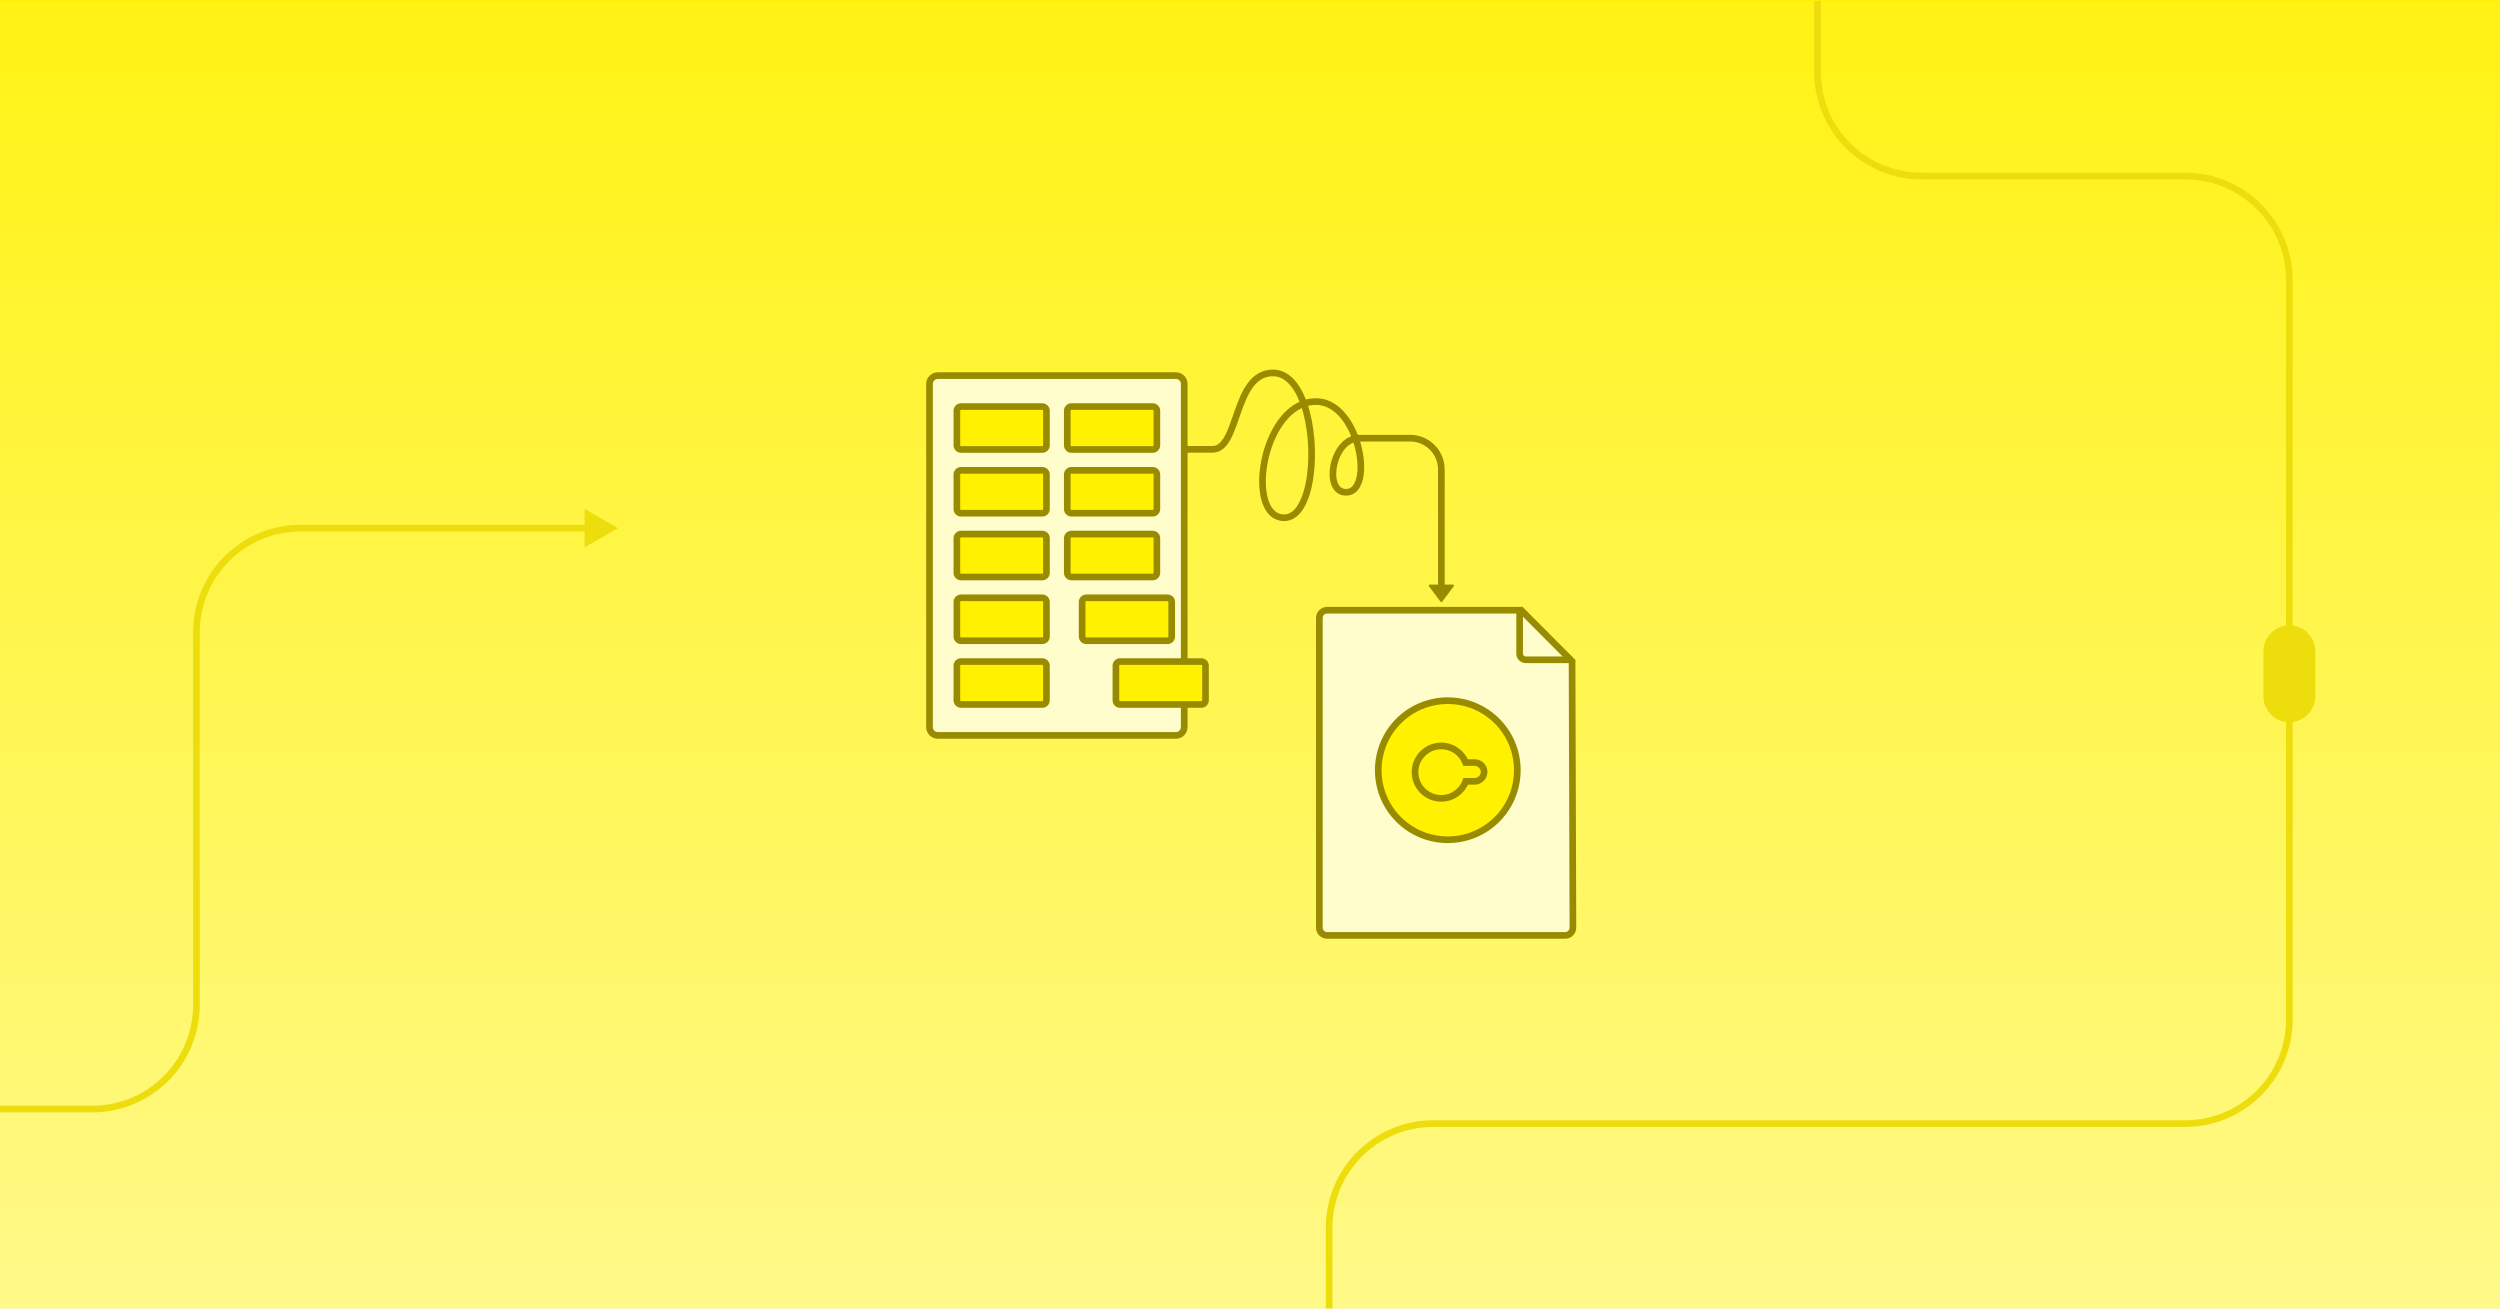
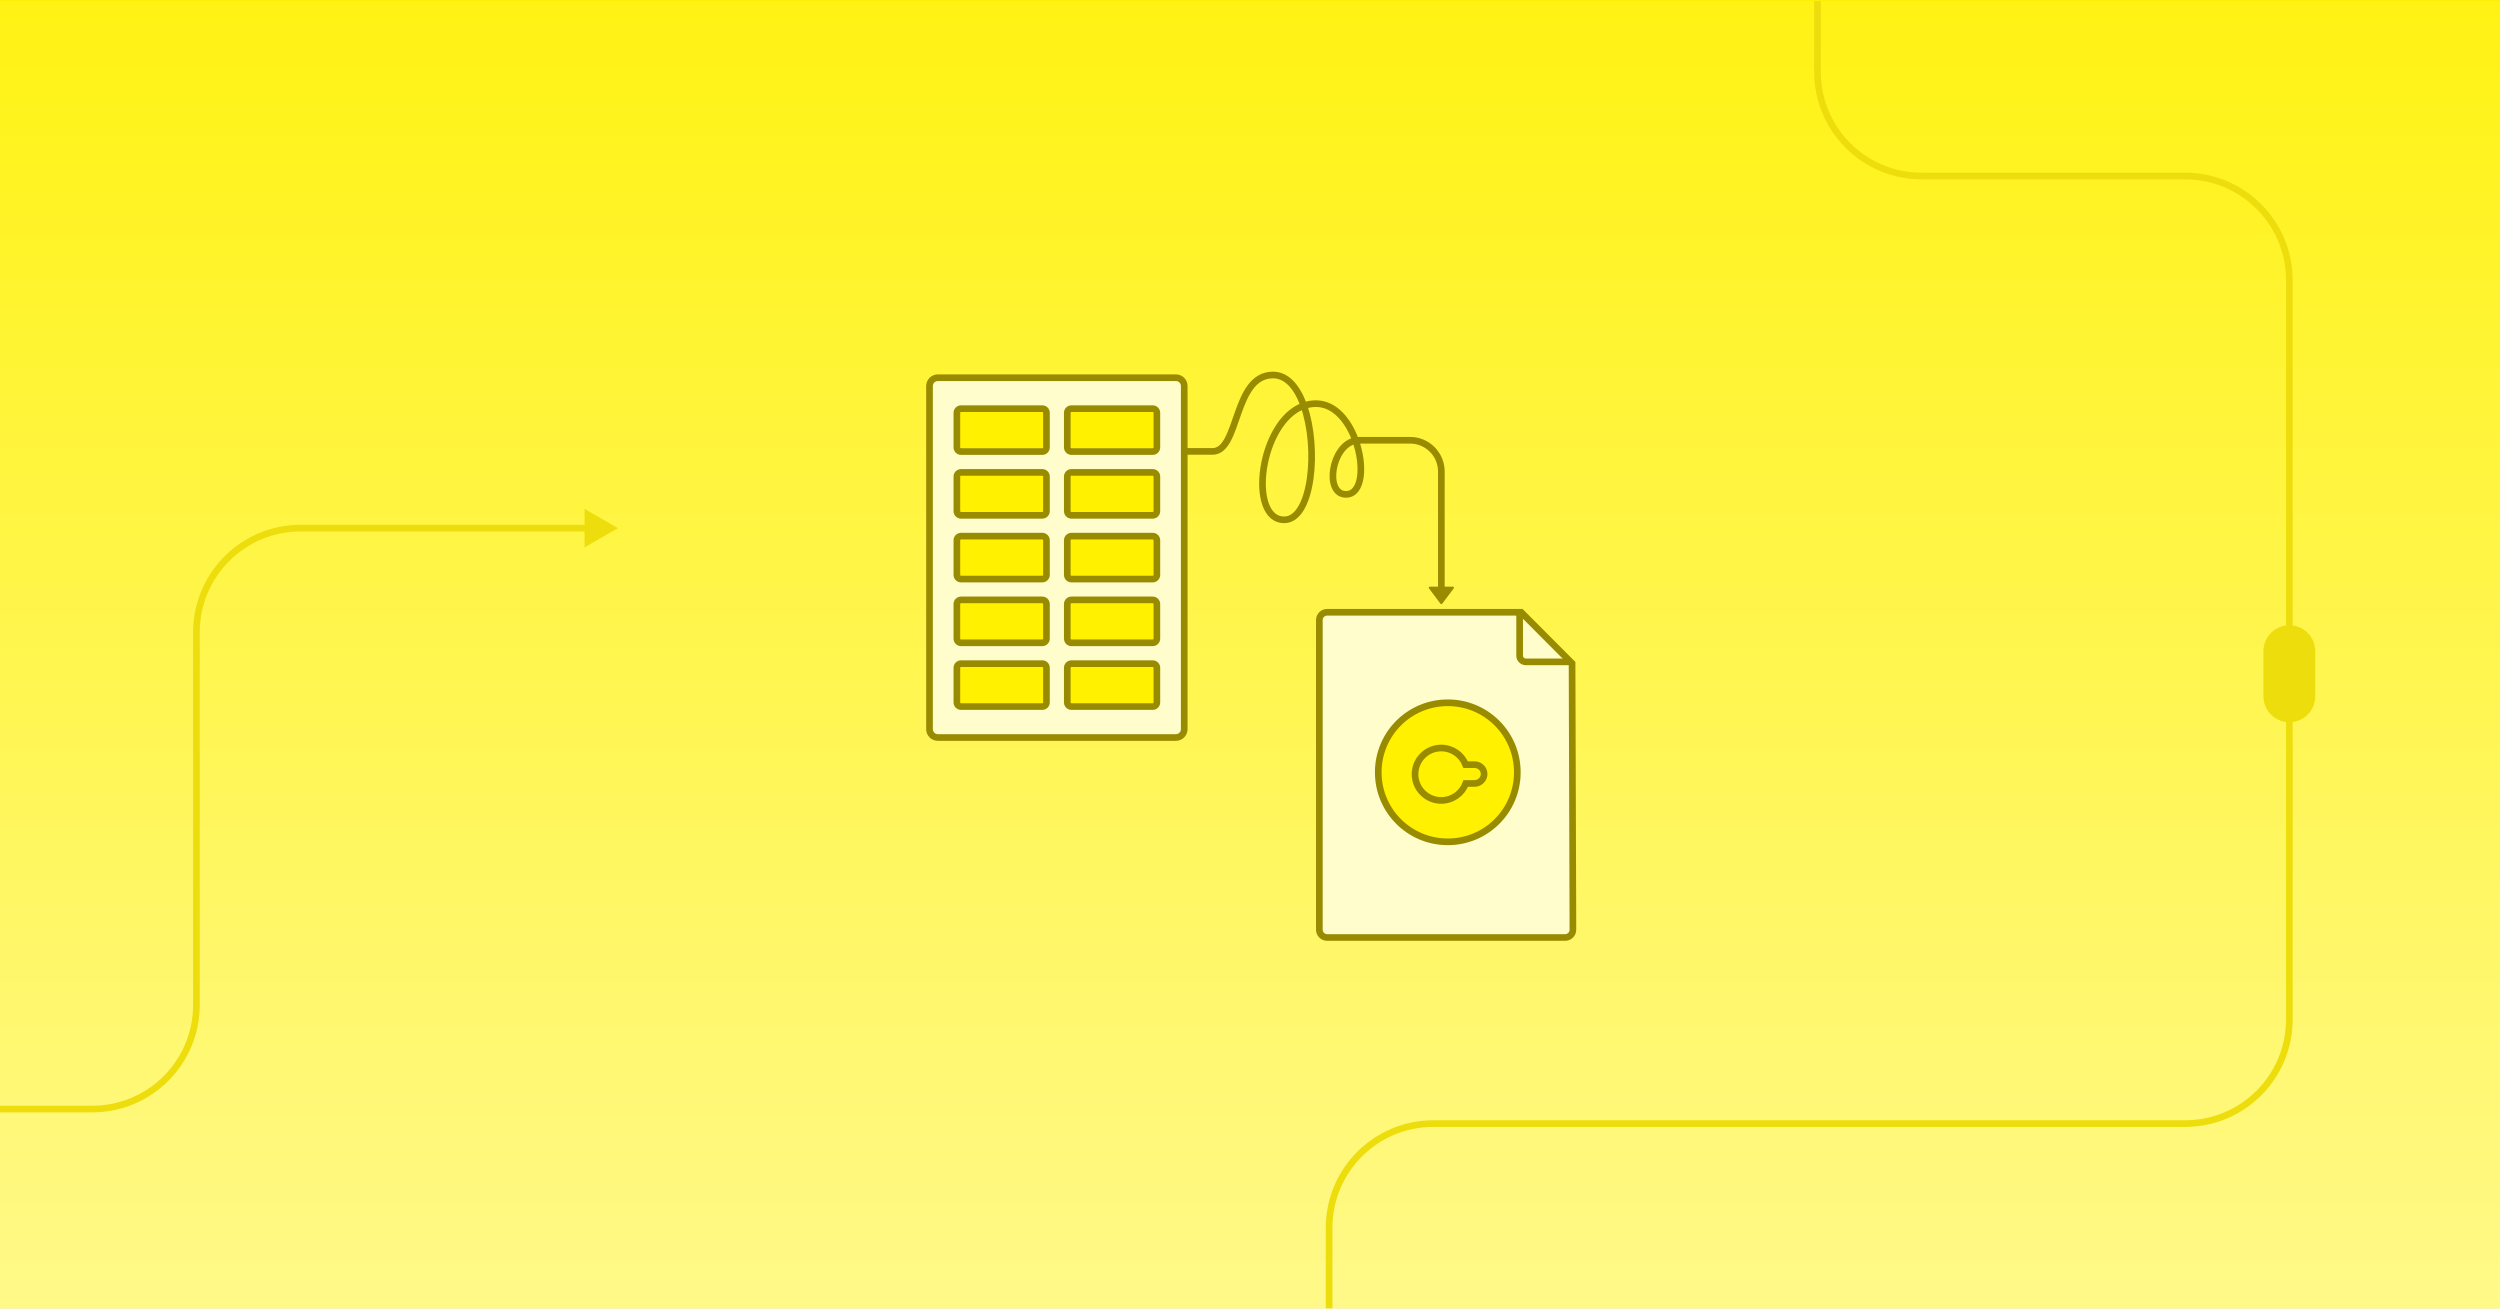
<svg xmlns="http://www.w3.org/2000/svg" width="1200" height="628" viewBox="0 0 1200 628" fill="none">
  <g clip-path="url(#clip0_19916_22824)">
    <rect width="1200" height="628" fill="url(#paint0_linear_19916_22824)" />
    <g clip-path="url(#clip1_19916_22824)">
      <rect width="1200" height="630" transform="translate(0 0.5)" fill="url(#paint1_linear_19916_22824)" />
      <path d="M637.978 709.4L637.978 589.322C637.978 561.708 660.364 539.322 687.978 539.322L1048.89 539.322C1076.5 539.322 1098.89 516.936 1098.89 489.322L1098.89 134.499C1098.89 106.885 1076.5 84.499 1048.89 84.499L922.389 84.499C894.775 84.499 872.389 62.113 872.389 34.499L872.389 -157.139" stroke-width="3.2" stroke-linejoin="round" stroke="#EDDD0C" />
      <path d="M-55.244 533.948C-56.128 533.948 -56.844 533.231 -56.844 532.348C-56.844 531.464 -56.128 530.748 -55.244 530.748L-55.244 532.348L-55.244 533.948ZM44.289 532.348L44.289 530.748L44.289 532.348ZM94.289 482.348L92.689 482.348V482.348L94.289 482.348ZM94.289 303.501L95.889 303.501V303.501L94.289 303.501ZM144.289 253.501L144.289 251.901V251.901L144.289 253.501ZM-55.244 532.348L-55.244 530.748L44.289 530.748L44.289 532.348L44.289 533.948L-55.244 533.948L-55.244 532.348ZM94.289 482.348L92.689 482.348L92.689 303.501L94.289 303.501L95.889 303.501L95.889 482.348L94.289 482.348ZM144.289 253.501L144.289 251.901L282.201 251.901L282.201 253.501L282.201 255.101L144.289 255.101L144.289 253.501ZM94.289 303.501L92.689 303.501C92.689 275.003 115.791 251.901 144.289 251.901L144.289 253.501L144.289 255.101C117.558 255.101 95.889 276.77 95.889 303.501L94.289 303.501ZM44.289 532.348L44.289 530.748C71.02 530.748 92.689 509.079 92.689 482.348L94.289 482.348L95.889 482.348C95.889 510.846 72.787 533.948 44.289 533.948L44.289 532.348ZM296.601 253.501L280.601 262.739L280.601 244.263L296.601 253.501Z" fill="#EDDD0C" />
      <rect x="1088.05" y="301.73" width="21.675" height="43.349" rx="10.837" fill="#EDDD0C" stroke="#EDDD0C" stroke-width="3.2" />
    </g>
-     <path d="M557.137 215.672H582.028C595.016 215.672 591.96 179 611.06 179C617.866 179 622.786 185.13 625.839 193.751M625.839 193.751C633.069 214.16 629.836 248.524 616.408 248.524C598.824 248.524 604.551 201.255 625.839 193.751ZM625.839 193.751C627.675 193.103 629.626 192.752 631.688 192.752C640.759 192.752 647.34 201.096 650.694 210.48M650.694 210.48C655.003 222.533 653.987 236.3 646.087 236.3C635.535 236.3 639.055 212.63 650.694 210.48ZM650.694 210.48C651.248 210.378 651.82 210.324 652.41 210.324L668.297 210.324H676.846C685.13 210.324 691.846 217.04 691.846 225.324V281.455" stroke-width="3.2" stroke-miterlimit="10" stroke="#998B00" />
-     <path d="M692.245 288.808L697.8 281.402C698.048 281.072 697.812 280.602 697.4 280.602L686.291 280.602C685.879 280.602 685.643 281.072 685.891 281.402L691.445 288.808C691.645 289.075 692.045 289.075 692.245 288.808Z" fill="#998B00" />
-     <rect x="446.162" y="180.298" width="122.271" height="172.707" rx="4" fill="#FFFDCC" stroke="#998B00" stroke-width="3.2" stroke-miterlimit="10" />
-     <path d="M751.275 449H637.011C634.951 449 633.287 447.327 633.287 445.257V296.634C633.287 294.563 634.951 292.891 637.011 292.891H730.166L730.562 293.289L754.592 317.407V317.817L754.999 445.245C754.999 447.316 753.335 449 751.275 449Z" fill="#FFFDCC" stroke-width="3.2" stroke-miterlimit="10" stroke="#998B00" />
-     <path d="M729.666 292.927C729.573 292.849 729.422 292.904 729.422 293.027V313.776C729.422 315.39 730.794 316.704 732.481 316.704H754.117V316.303V316.292" stroke-width="3.2" stroke-miterlimit="10" stroke="#998B00" />
-     <path d="M694.939 403.078C676.475 403.078 661.564 388.167 661.564 369.703C661.564 351.24 676.475 336.329 694.939 336.329C713.403 336.329 728.313 351.24 728.313 369.703C728.313 388.167 713.403 403.078 694.939 403.078Z" fill="#FFF100" stroke-width="3.2" stroke-miterlimit="10" stroke-linecap="round" stroke="#998B00" />
-     <path d="M691.791 358.049C697.116 358.049 701.668 361.357 703.504 366.031H707.804C710.303 366.031 712.377 368.031 712.377 370.512C712.377 372.992 710.303 375.052 707.804 375.052H703.57C701.781 379.819 697.183 383.212 691.791 383.212C684.843 383.212 679.211 377.579 679.211 370.631C679.211 363.682 684.843 358.049 691.791 358.049Z" stroke-width="3.2" stroke-miterlimit="10" stroke-linecap="round" stroke="#998B00" />
-     <rect x="459.297" y="195.151" width="43" height="20.6" rx="2" fill="#FFF100" />
-     <rect x="459.297" y="195.151" width="43" height="20.6" rx="2" stroke="#998B00" stroke-width="3.2" stroke-miterlimit="10" stroke-linecap="round" />
-     <rect x="512.297" y="195.151" width="43" height="20.6" rx="2" fill="#FFF100" />
-     <rect x="512.297" y="195.151" width="43" height="20.6" rx="2" stroke="#998B00" stroke-width="3.2" stroke-miterlimit="10" stroke-linecap="round" />
-     <rect x="459.297" y="225.751" width="43" height="20.6" rx="2" fill="#FFF100" />
-     <rect x="459.297" y="225.751" width="43" height="20.6" rx="2" stroke="#998B00" stroke-width="3.2" stroke-miterlimit="10" stroke-linecap="round" />
-     <rect x="512.297" y="225.751" width="43" height="20.6" rx="2" fill="#FFF100" />
-     <rect x="512.297" y="225.751" width="43" height="20.6" rx="2" stroke="#998B00" stroke-width="3.2" stroke-miterlimit="10" stroke-linecap="round" />
-     <rect x="459.297" y="256.352" width="43" height="20.6" rx="2" fill="#FFF100" />
-     <rect x="459.297" y="256.352" width="43" height="20.6" rx="2" stroke="#998B00" stroke-width="3.2" stroke-miterlimit="10" stroke-linecap="round" />
-     <rect x="512.297" y="256.352" width="43" height="20.6" rx="2" fill="#FFF100" />
-     <rect x="512.297" y="256.352" width="43" height="20.6" rx="2" stroke="#998B00" stroke-width="3.2" stroke-miterlimit="10" stroke-linecap="round" />
-     <rect x="459.297" y="286.951" width="43" height="20.6" rx="2" fill="#FFF100" />
-     <rect x="459.297" y="286.951" width="43" height="20.6" rx="2" stroke="#998B00" stroke-width="3.2" stroke-miterlimit="10" stroke-linecap="round" />
-     <rect x="519.422" y="286.951" width="43" height="20.6" rx="2" fill="#FFF100" />
-     <rect x="519.422" y="286.951" width="43" height="20.6" rx="2" stroke="#998B00" stroke-width="3.2" stroke-miterlimit="10" stroke-linecap="round" />
-     <rect x="459.297" y="317.552" width="43" height="20.6" rx="2" fill="#FFF100" />
-     <rect x="459.297" y="317.552" width="43" height="20.6" rx="2" stroke="#998B00" stroke-width="3.2" stroke-miterlimit="10" stroke-linecap="round" />
-     <rect x="535.637" y="317.551" width="43" height="20.6" rx="2" fill="#FFF100" />
-     <rect x="535.637" y="317.551" width="43" height="20.6" rx="2" stroke="#998B00" stroke-width="3.2" stroke-miterlimit="10" stroke-linecap="round" />
+     <path d="M557.137 216.672H582.028C595.016 216.672 591.96 180 611.06 180C617.866 180 622.786 186.13 625.839 194.751M625.839 194.751C633.069 215.16 629.836 249.524 616.408 249.524C598.824 249.524 604.551 202.255 625.839 194.751ZM625.839 194.751C627.675 194.103 629.626 193.752 631.688 193.752C640.759 193.752 647.34 202.096 650.694 211.48M650.694 211.48C655.003 223.533 653.987 237.3 646.087 237.3C635.535 237.3 639.055 213.63 650.694 211.48ZM650.694 211.48C651.248 211.378 651.82 211.324 652.41 211.324L668.297 211.324H676.846C685.13 211.324 691.846 218.04 691.846 226.324V282.455" stroke-width="3.2" stroke-miterlimit="10" stroke="#998B00" />
+     <path d="M692.245 289.808L697.8 282.402C698.048 282.072 697.812 281.602 697.4 281.602L686.291 281.602C685.879 281.602 685.643 282.072 685.891 282.402L691.445 289.808C691.645 290.075 692.045 290.075 692.245 289.808Z" fill="#998B00" />
+     <rect x="446.162" y="181.298" width="122.271" height="172.707" rx="4" fill="#FFFDCC" stroke="#998B00" stroke-width="3.2" stroke-miterlimit="10" />
+     <path d="M751.275 450H637.011C634.951 450 633.287 448.327 633.287 446.257V297.634C633.287 295.563 634.951 293.891 637.011 293.891H730.166L730.562 294.289L754.592 318.407V318.817L754.999 446.245C754.999 448.316 753.335 450 751.275 450Z" fill="#FFFDCC" stroke-width="3.2" stroke-miterlimit="10" stroke="#998B00" />
+     <path d="M729.666 293.927C729.573 293.849 729.422 293.904 729.422 294.027V314.776C729.422 316.39 730.794 317.704 732.481 317.704H754.117V317.303V317.292" stroke-width="3.2" stroke-miterlimit="10" stroke="#998B00" />
+     <path d="M694.939 404.078C676.475 404.078 661.564 389.167 661.564 370.703C661.564 352.24 676.475 337.329 694.939 337.329C713.403 337.329 728.313 352.24 728.313 370.703C728.313 389.167 713.403 404.078 694.939 404.078Z" fill="#FFF100" stroke-width="3.2" stroke-miterlimit="10" stroke-linecap="round" stroke="#998B00" />
+     <path d="M691.791 359.049C697.116 359.049 701.668 362.357 703.504 367.031H707.804C710.303 367.031 712.377 369.031 712.377 371.512C712.377 373.992 710.303 376.052 707.804 376.052H703.57C701.781 380.819 697.183 384.212 691.791 384.212C684.843 384.212 679.211 378.579 679.211 371.631C679.211 364.682 684.843 359.049 691.791 359.049Z" stroke-width="3.2" stroke-miterlimit="10" stroke-linecap="round" stroke="#998B00" />
+     <rect x="459.297" y="196.151" width="43" height="20.6" rx="2" fill="#FFF100" />
+     <rect x="459.297" y="196.151" width="43" height="20.6" rx="2" stroke="#998B00" stroke-width="3.2" stroke-miterlimit="10" stroke-linecap="round" />
+     <rect x="512.297" y="196.151" width="43" height="20.6" rx="2" fill="#FFF100" />
+     <rect x="512.297" y="196.151" width="43" height="20.6" rx="2" stroke="#998B00" stroke-width="3.2" stroke-miterlimit="10" stroke-linecap="round" />
+     <rect x="459.297" y="226.751" width="43" height="20.6" rx="2" fill="#FFF100" />
+     <rect x="459.297" y="226.751" width="43" height="20.6" rx="2" stroke="#998B00" stroke-width="3.2" stroke-miterlimit="10" stroke-linecap="round" />
+     <rect x="512.297" y="226.751" width="43" height="20.6" rx="2" fill="#FFF100" />
+     <rect x="512.297" y="226.751" width="43" height="20.6" rx="2" stroke="#998B00" stroke-width="3.2" stroke-miterlimit="10" stroke-linecap="round" />
+     <rect x="459.297" y="257.352" width="43" height="20.6" rx="2" fill="#FFF100" />
+     <rect x="459.297" y="257.352" width="43" height="20.6" rx="2" stroke="#998B00" stroke-width="3.2" stroke-miterlimit="10" stroke-linecap="round" />
+     <rect x="512.297" y="257.352" width="43" height="20.6" rx="2" fill="#FFF100" />
+     <rect x="512.297" y="257.352" width="43" height="20.6" rx="2" stroke="#998B00" stroke-width="3.2" stroke-miterlimit="10" stroke-linecap="round" />
+     <rect x="459.297" y="287.951" width="43" height="20.6" rx="2" fill="#FFF100" />
+     <rect x="459.297" y="287.951" width="43" height="20.6" rx="2" stroke="#998B00" stroke-width="3.2" stroke-miterlimit="10" stroke-linecap="round" />
+     <rect x="512.297" y="287.951" width="43" height="20.6" rx="2" fill="#FFF100" />
+     <rect x="512.297" y="287.951" width="43" height="20.6" rx="2" stroke="#998B00" stroke-width="3.2" stroke-miterlimit="10" stroke-linecap="round" />
+     <rect x="459.297" y="318.552" width="43" height="20.6" rx="2" fill="#FFF100" />
+     <rect x="459.297" y="318.552" width="43" height="20.6" rx="2" stroke="#998B00" stroke-width="3.2" stroke-miterlimit="10" stroke-linecap="round" />
+     <rect x="512.297" y="318.551" width="43" height="20.6" rx="2" fill="#FFF100" />
+     <rect x="512.297" y="318.551" width="43" height="20.6" rx="2" stroke="#998B00" stroke-width="3.2" stroke-miterlimit="10" stroke-linecap="round" />
  </g>
  <defs>
    <linearGradient id="paint0_linear_19916_22824" x1="589" y1="-32.315" x2="586.026" y2="764.571" gradientUnits="userSpaceOnUse">
      <stop stop-color="#FDEF00" />
      <stop offset="0.939" stop-color="#FFFAA3" />
    </linearGradient>
    <linearGradient id="paint1_linear_19916_22824" x1="587" y1="-103.981" x2="587" y2="767.01" gradientUnits="userSpaceOnUse">
      <stop stop-color="#FFF100" />
      <stop offset="0.939" stop-color="#FFFA99" />
    </linearGradient>
    <clipPath id="clip0_19916_22824">
      <rect width="1200" height="628" fill="white" />
    </clipPath>
    <clipPath id="clip1_19916_22824">
      <rect width="1200" height="630" fill="white" transform="translate(0 0.5)" />
    </clipPath>
  </defs>
</svg>
